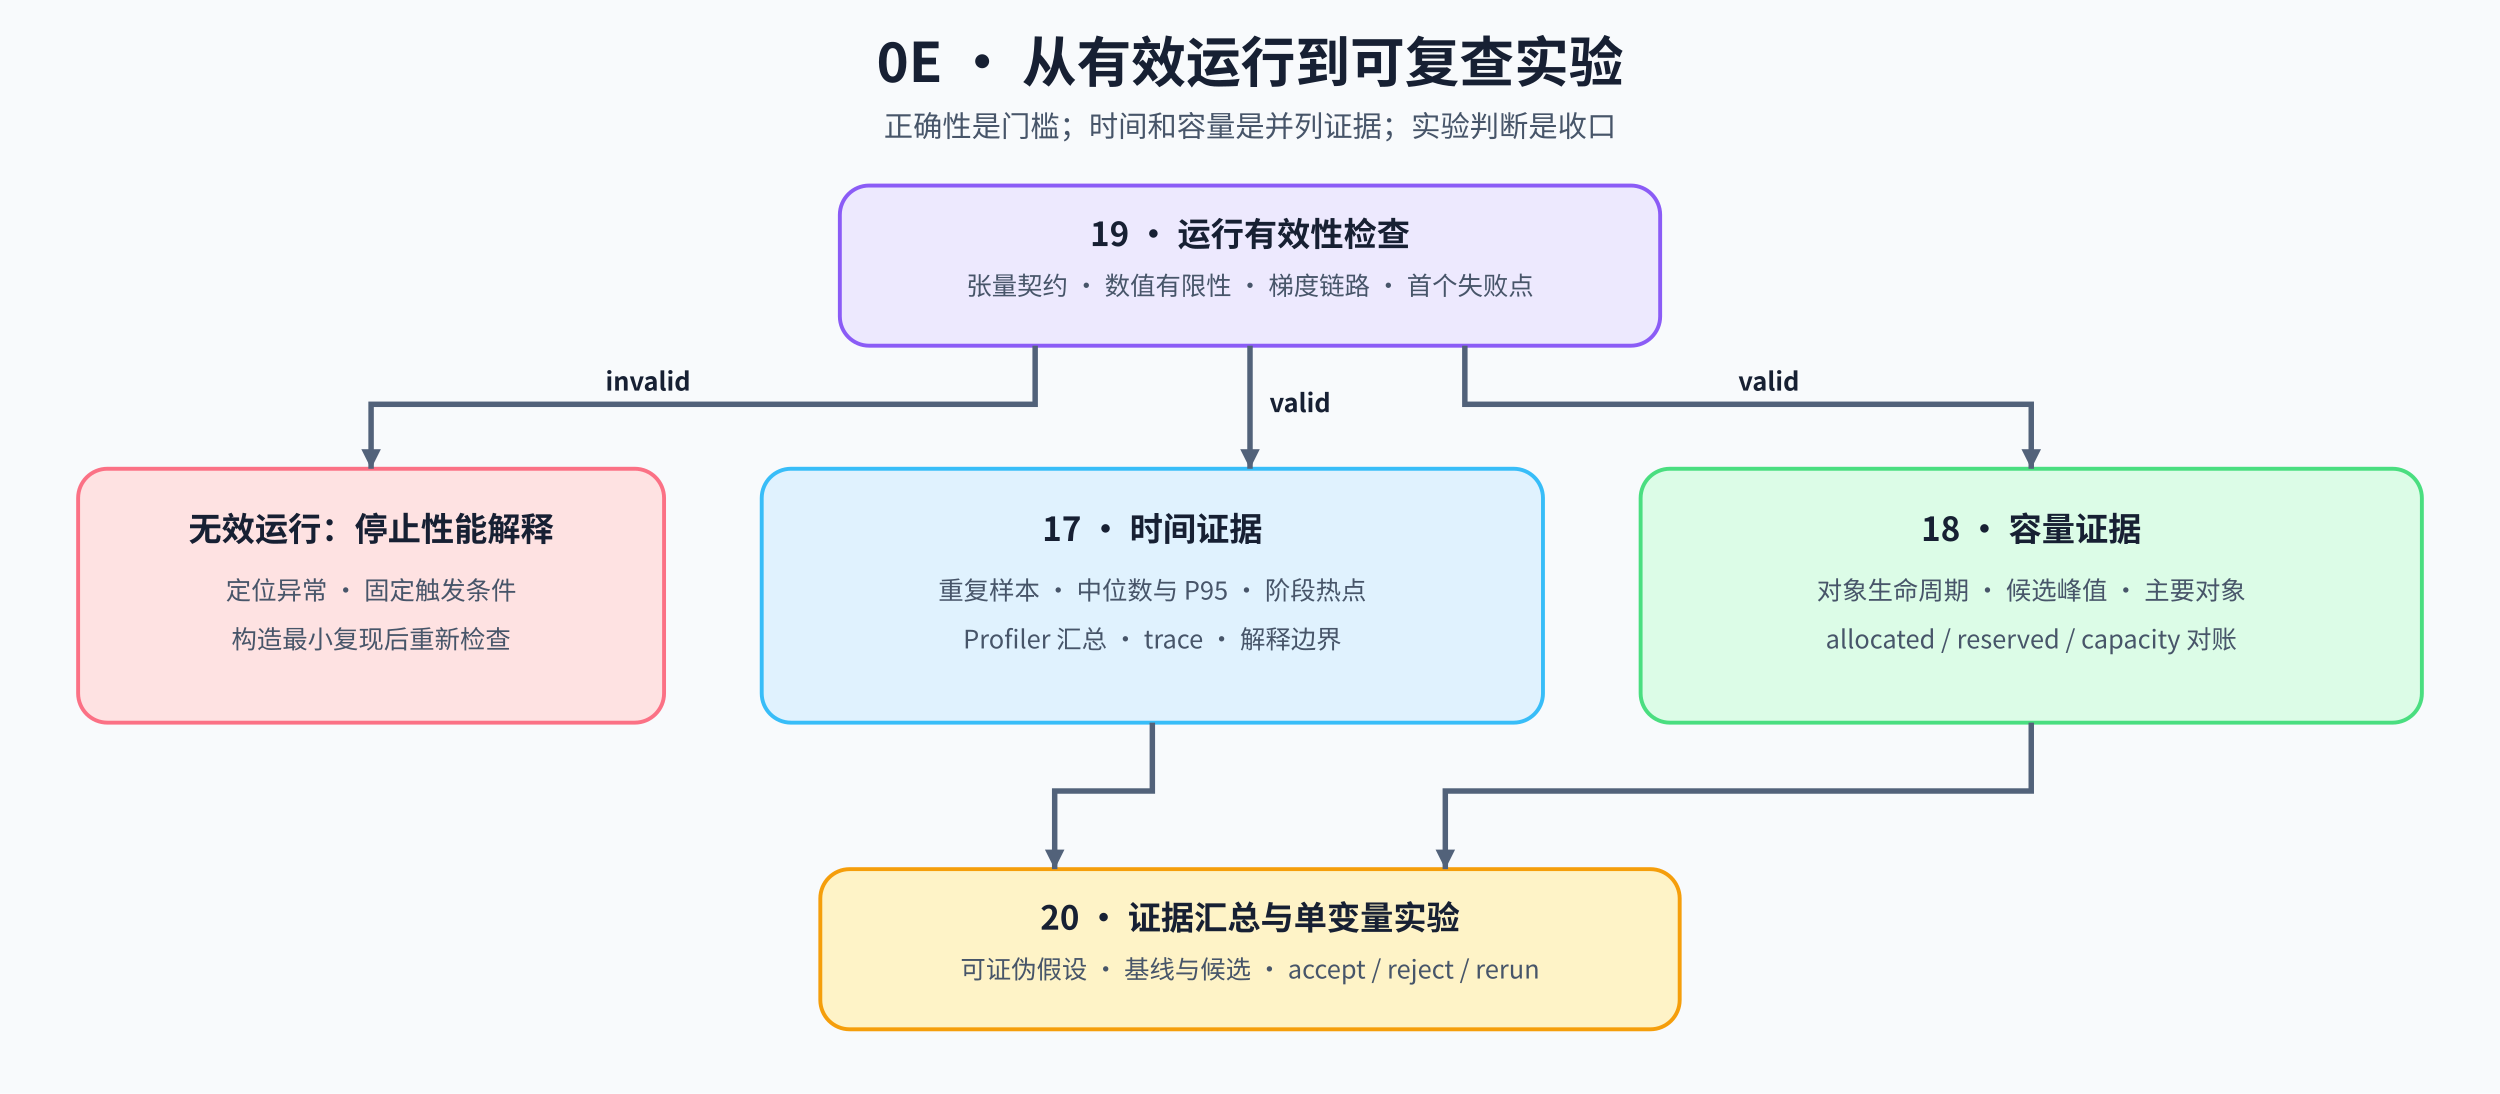
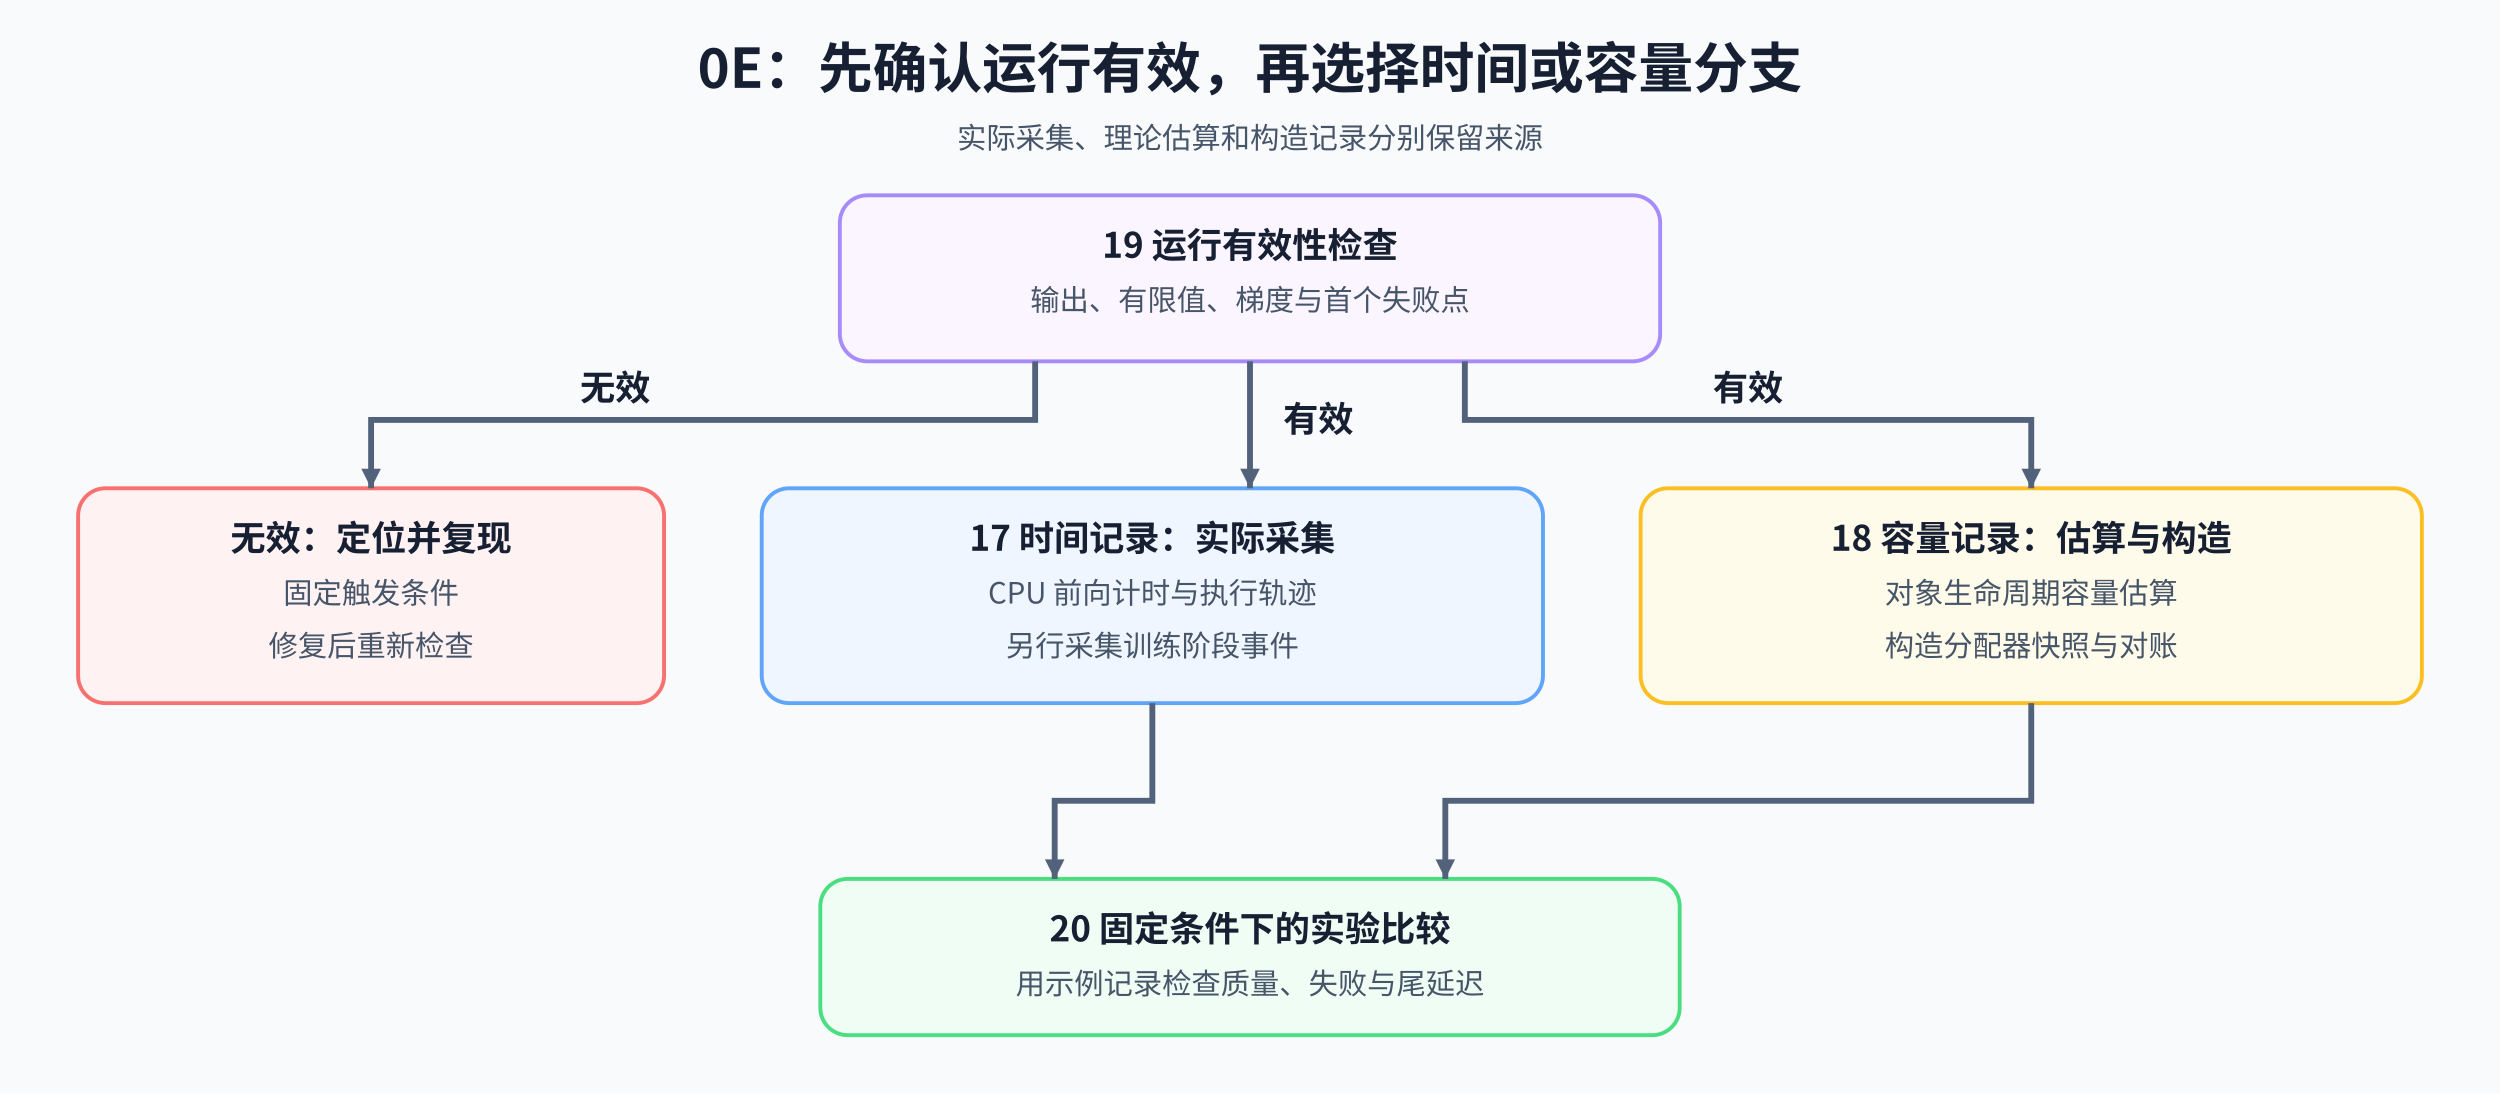
<svg xmlns="http://www.w3.org/2000/svg" width="1280" height="560" viewBox="0 0 1280 560" role="img" aria-labelledby="title desc">
  <defs>
-     <marker id="arrow0e" markerUnits="userSpaceOnUse" markerWidth="10" markerHeight="10" refX="10" refY="5" orient="auto">
+     <marker id="arrow" markerWidth="10" markerHeight="10" refX="10" refY="5" orient="auto" markerUnits="userSpaceOnUse">
      <path d="M0 0L10 5L0 10Z" fill="#52627a" />
    </marker>
-     <style>
-       text{font-family:'Noto Sans CJK SC','Microsoft YaHei',sans-serif;fill:#172033}.title{font-size:28px;font-weight:700}.sub{font-size:15px;fill:#475569}.head{font-size:17px;font-weight:700}.body{font-size:13px;fill:#475569}.branch{font-size:13px;font-weight:700}.panel{stroke-width:2}.line{stroke:#52627a;stroke-width:2.8;fill:none;marker-end:url(#arrow0e)}
-     </style>
+     <style>text{font-family:'Noto Sans CJK SC',sans-serif;fill:#172033}.title{font-size:28px;font-weight:700}.subtitle{font-size:15px;fill:#475569}.head{font-size:18px;font-weight:700}.body{font-size:15px;fill:#475569}.edge{fill:none;stroke:#52627a;stroke-width:3;marker-end:url(#arrow)}</style>
  </defs>
  <rect width="1280" height="560" fill="#f8fafc" />
-   <text x="640" y="42" text-anchor="middle" class="title">0E · 从有效运行到可复查实验</text>
-   <text x="640" y="70" text-anchor="middle" class="sub">正确性是门槛；时间和容量是并列证据；实验判断是收口</text>
-   <rect x="430" y="95" width="420" height="82" rx="15" fill="#ede9fe" stroke="#8b5cf6" class="panel" />
-   <text x="640" y="126" text-anchor="middle" class="head">19 · 运行有效性检查</text>
-   <text x="640" y="151" text-anchor="middle" class="body">张量契约 · 数值有限性 · 梯度链路 · 首个失败点</text>
-   <rect x="40" y="240" width="300" height="130" rx="15" fill="#fee2e2" stroke="#fb7185" class="panel" />
-   <text x="190" y="277" text-anchor="middle" class="head">无效运行：停止性能解释</text>
-   <text x="190" y="307" text-anchor="middle" class="body">定位异常 · 固定触发条件</text>
-   <text x="190" y="332" text-anchor="middle" class="body">构造最小复现后重新检查</text>
-   <rect x="390" y="240" width="400" height="130" rx="15" fill="#e0f2fe" stroke="#38bdf8" class="panel" />
-   <text x="590" y="277" text-anchor="middle" class="head">17 · 时间证据</text>
-   <text x="590" y="307" text-anchor="middle" class="body">重复样本 · 中位数与 P95 · 阶段热点</text>
-   <text x="590" y="332" text-anchor="middle" class="body">Profiler 汇总 · trace · 解释边界</text>
-   <rect x="840" y="240" width="400" height="130" rx="15" fill="#dcfce7" stroke="#4ade80" class="panel" />
-   <text x="1040" y="277" text-anchor="middle" class="head">18 · 容量证据</text>
-   <text x="1040" y="307" text-anchor="middle" class="body">对象生命周期 · 候选峰值 · 主要对象</text>
-   <text x="1040" y="332" text-anchor="middle" class="body">allocated / reserved / capacity 对账</text>
-   <path d="M530 177V207H190V240" class="line" />
-   <text x="310" y="200" class="branch" fill="#be123c">invalid</text>
-   <path d="M640 177V240" class="line" />
-   <text x="650" y="211" class="branch" fill="#166534">valid</text>
-   <path d="M750 177V207H1040V240" class="line" />
-   <text x="890" y="200" class="branch" fill="#166534">valid</text>
-   <rect x="420" y="445" width="440" height="82" rx="15" fill="#fef3c7" stroke="#f59e0b" class="panel" />
-   <text x="640" y="476" text-anchor="middle" class="head">20 · 证据汇总与单变量实验</text>
-   <text x="640" y="501" text-anchor="middle" class="body">可证伪假设 · 基线与候选 · accept / reject / rerun</text>
-   <path d="M590 370V405H540V445" class="line" />
-   <path d="M1040 370V405H740V445" class="line" />
+   <text x="640" y="45" text-anchor="middle" class="title">0E：先确认运行有效，再选择时间或容量分支</text>
+   <text x="640" y="76" text-anchor="middle" class="subtitle">实际采集、理论估算和构造记录分别保留来源</text>
+   <rect x="430" y="100" width="420" height="85" rx="14" fill="#faf5ff" stroke="#a78bfa" stroke-width="2" />
+   <text x="640" y="132" text-anchor="middle" class="head">19 运行有效性检查</text>
+   <text x="640" y="159" text-anchor="middle" class="body">输出、有限值、梯度与首个失败点</text>
+   <rect x="40" y="250" width="300" height="110" rx="14" fill="#fef2f2" stroke="#f87171" stroke-width="2" />
+   <text x="190" y="282" text-anchor="middle" class="head">无效：定位并复现</text>
+   <text x="190" y="309" text-anchor="middle" class="body">固定触发条件</text>
+   <text x="190" y="336" text-anchor="middle" class="body">修复后重新检查</text>
+   <rect x="390" y="250" width="400" height="110" rx="14" fill="#eff6ff" stroke="#60a5fa" stroke-width="2" />
+   <text x="590" y="282" text-anchor="middle" class="head">17 时间记录：实际采集</text>
+   <text x="590" y="309" text-anchor="middle" class="body">CPU 前向计时与执行轨迹</text>
+   <text x="590" y="336" text-anchor="middle" class="body">另行采集训练阶段事件</text>
+   <rect x="840" y="250" width="400" height="110" rx="14" fill="#fffbeb" stroke="#fbbf24" stroke-width="2" />
+   <text x="1040" y="282" text-anchor="middle" class="head">18 容量记录：估算与构造</text>
+   <text x="1040" y="309" text-anchor="middle" class="body">对象生命周期容量估算</text>
+   <text x="1040" y="336" text-anchor="middle" class="body">构造分配器快照与对账</text>
+   <rect x="420" y="450" width="440" height="80" rx="14" fill="#f0fdf4" stroke="#4ade80" stroke-width="2" />
+   <text x="640" y="482" text-anchor="middle" class="head">20 固定条件下的实验比较</text>
+   <text x="640" y="509" text-anchor="middle" class="body">用示例记录检查质量、失败与尾延迟</text>
+   <path d="M530 185V215H190V250" class="edge" />
+   <path d="M640 185V250" class="edge" />
+   <path d="M750 185V215H1040V250" class="edge" />
+   <path d="M590 360V410H540V450" class="edge" />
+   <path d="M1040 360V410H740V450" class="edge" />
+   <text x="315" y="205" text-anchor="middle" class="head">无效</text>
+   <text x="675" y="221" text-anchor="middle" class="head">有效</text>
+   <text x="895" y="205" text-anchor="middle" class="head">有效</text>
</svg>
